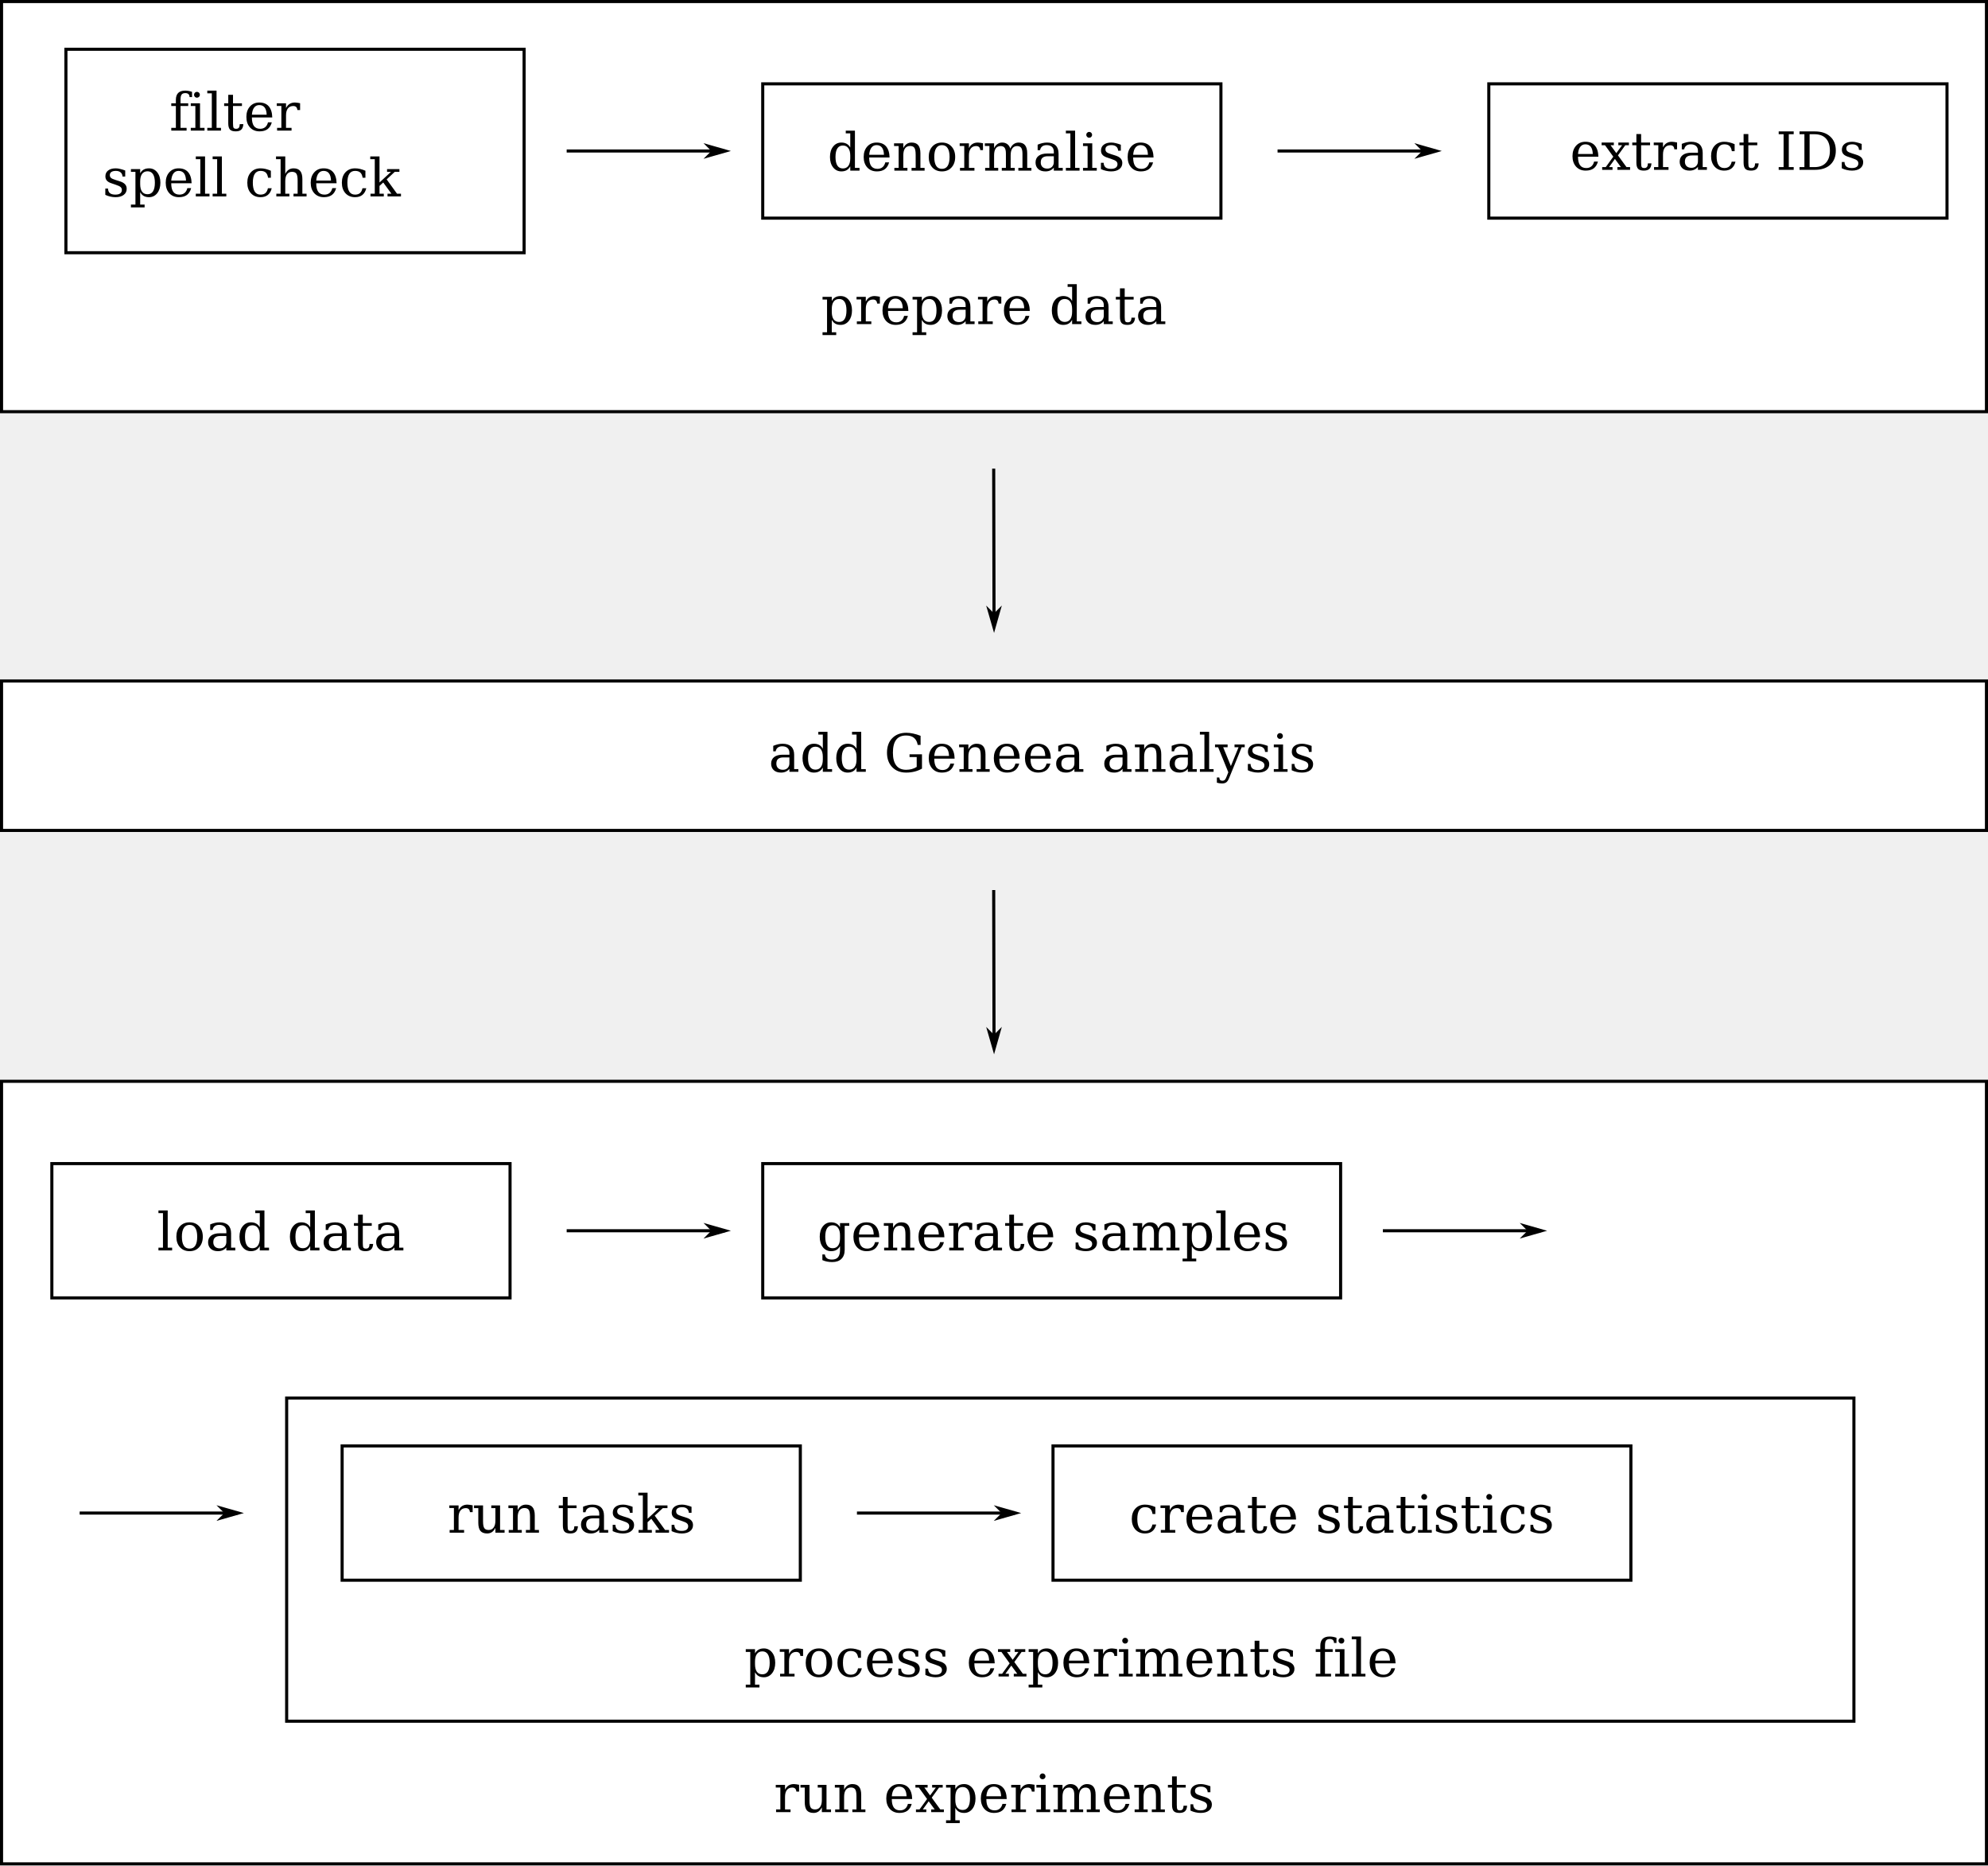
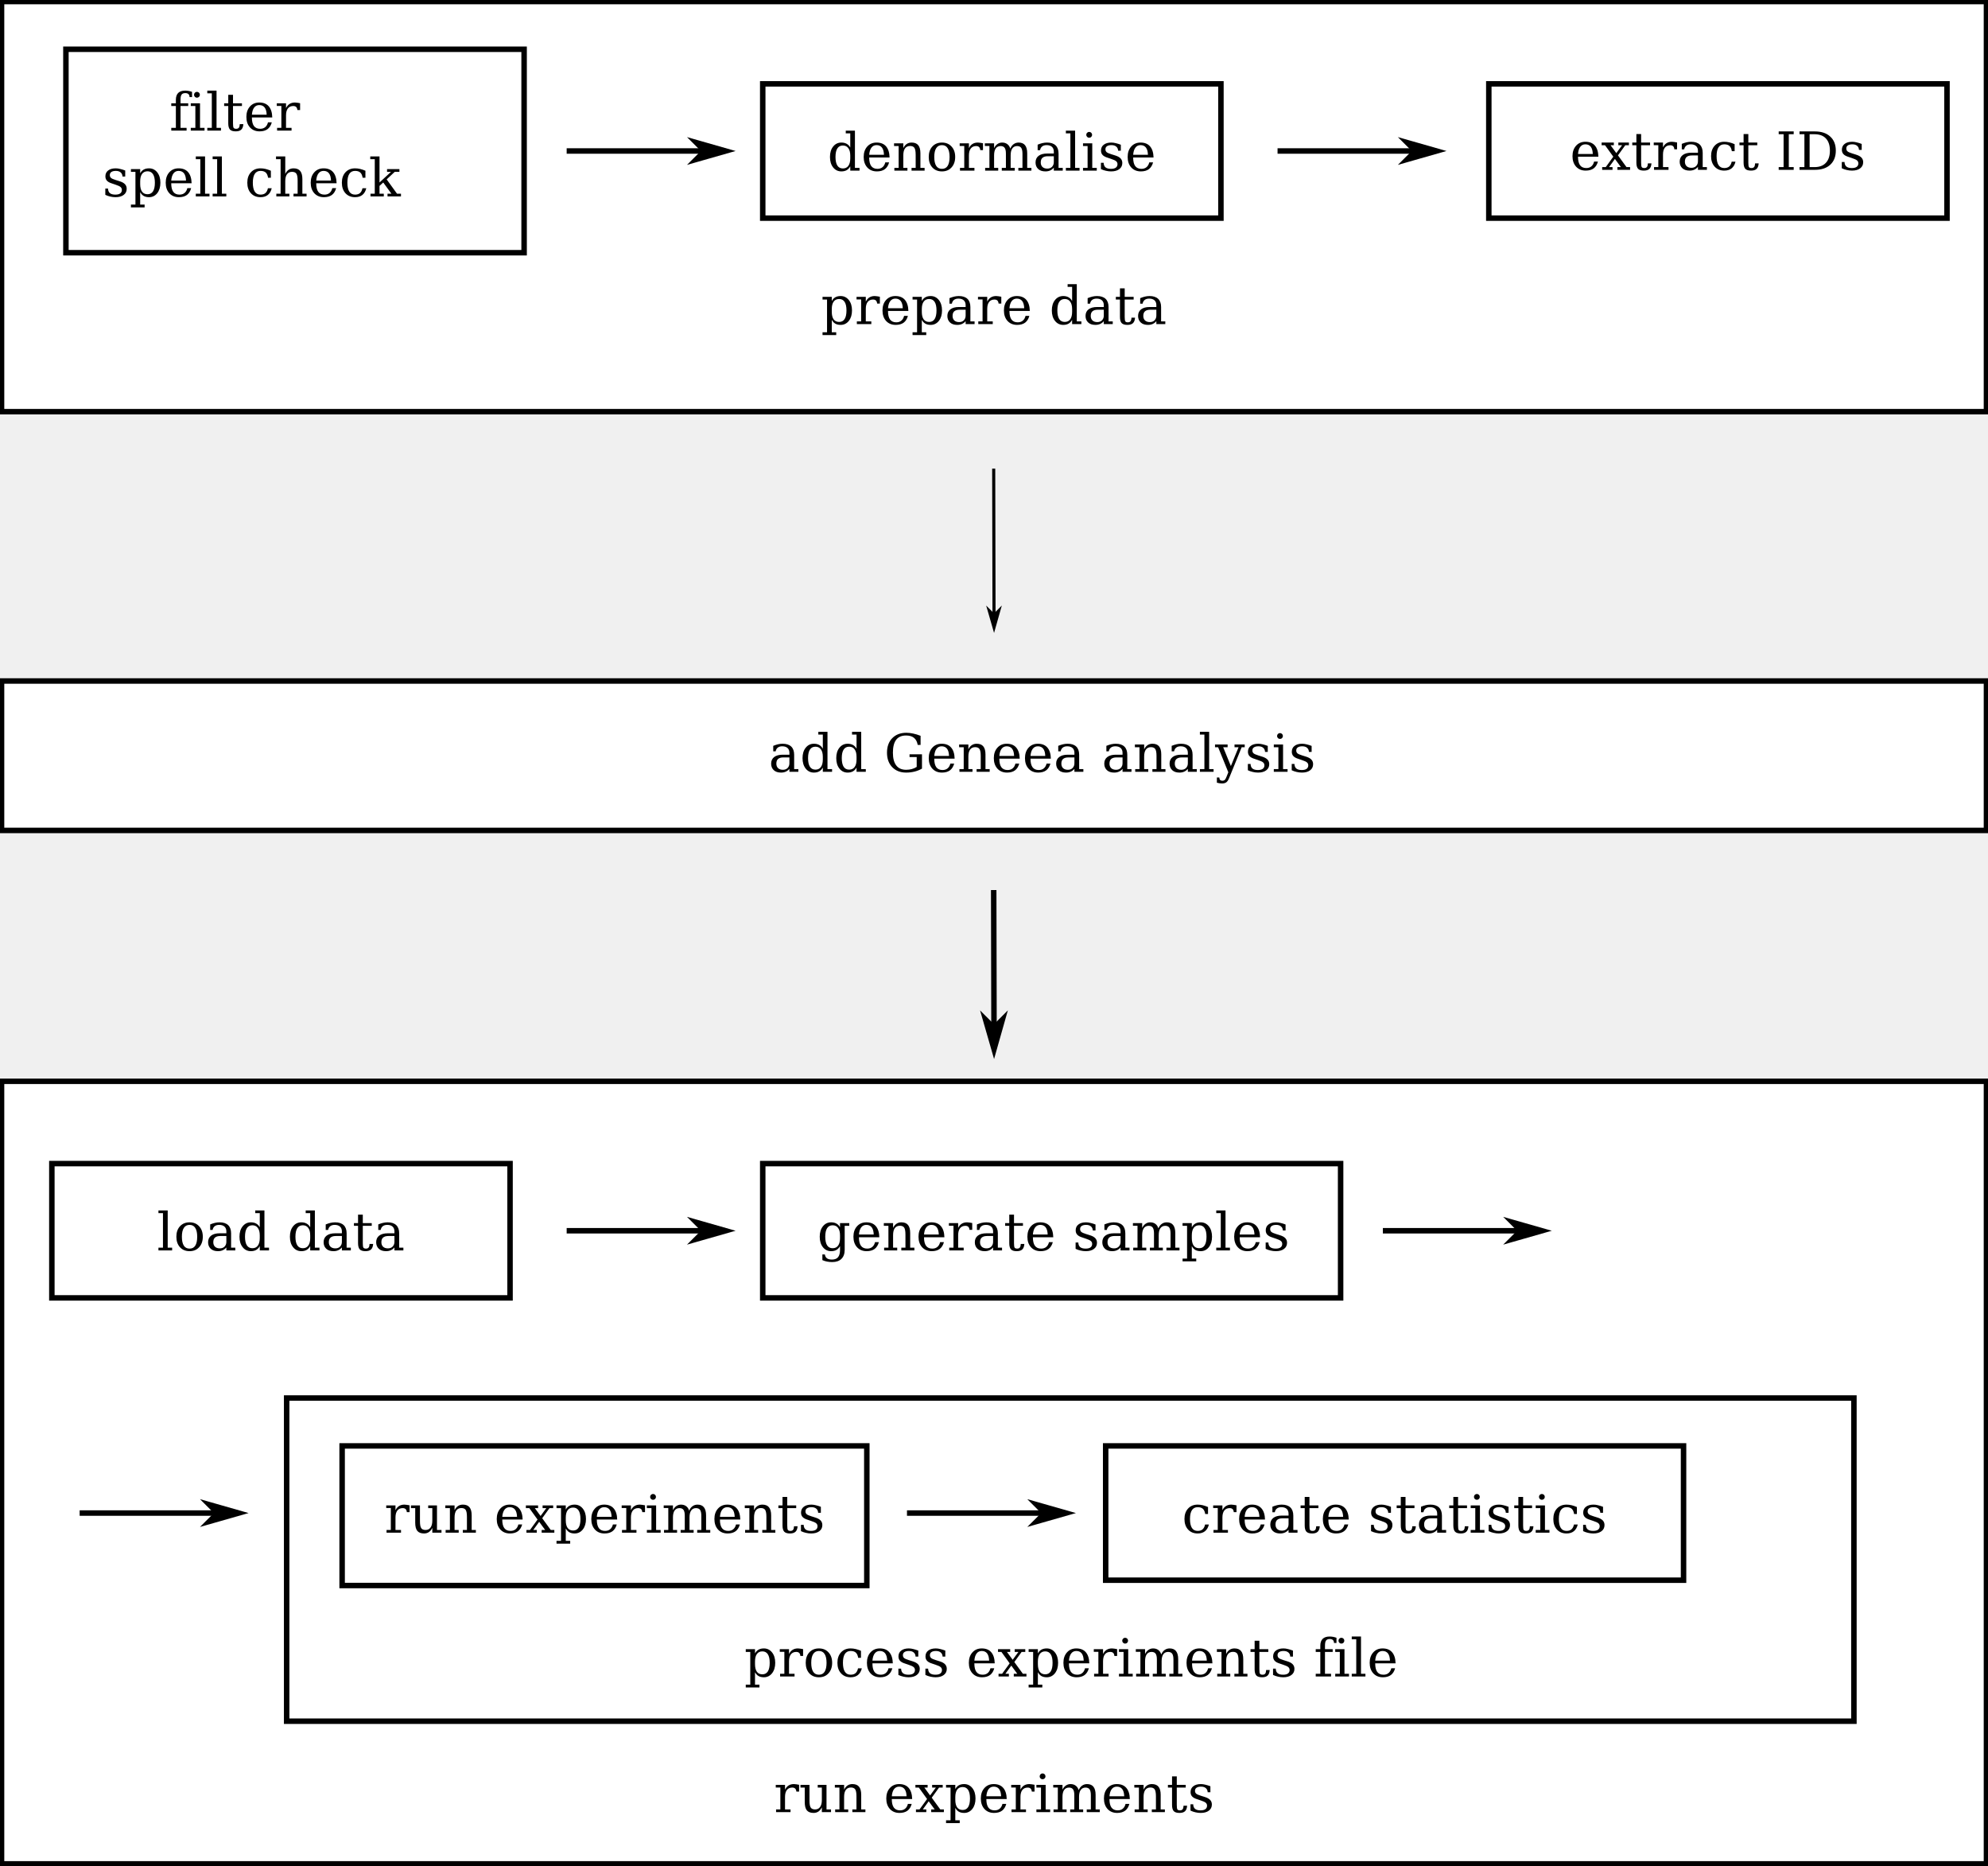
<svg xmlns="http://www.w3.org/2000/svg" width="399.554mm" height="374.824mm" viewBox="0 0 399.554 374.824" version="1.1" id="svg909">
  <defs id="defs903">
+     <marker orient="auto" refY="0" refX="0" id="marker891" style="overflow:visible">
+       <path id="path889" d="M 0,0 5,-5 -12.5,0 5,5 Z" style="fill:#000000;fill-opacity:1;fill-rule:evenodd;stroke:#000000;stroke-width:1pt;stroke-opacity:1" transform="matrix(-0.4,0,0,-0.4,-4,0)" />
+     </marker>
    <marker orient="auto" refY="0" refX="0" id="marker5206" style="overflow:visible">
      <path id="path5204" d="M 0,0 5,-5 -12.5,0 5,5 Z" style="fill:#000000;fill-opacity:1;fill-rule:evenodd;stroke:#000000;stroke-width:1pt;stroke-opacity:1" transform="matrix(-0.4,0,0,-0.4,-4,0)" />
    </marker>
    <marker style="overflow:visible" id="marker5200" refX="0" refY="0" orient="auto">
      <path transform="matrix(-0.4,0,0,-0.4,-4,0)" style="fill:#000000;fill-opacity:1;fill-rule:evenodd;stroke:#000000;stroke-width:1pt;stroke-opacity:1" d="M 0,0 5,-5 -12.5,0 5,5 Z" id="path5198" />
    </marker>
    <marker style="overflow:visible" id="marker5075" refX="0" refY="0" orient="auto">
      <path transform="matrix(-0.4,0,0,-0.4,-4,0)" style="fill:#000000;fill-opacity:1;fill-rule:evenodd;stroke:#000000;stroke-width:1pt;stroke-opacity:1" d="M 0,0 5,-5 -12.5,0 5,5 Z" id="path5073" />
    </marker>
    <marker orient="auto" refY="0" refX="0" id="marker5059" style="overflow:visible">
      <path id="path5057" d="M 0,0 5,-5 -12.5,0 5,5 Z" style="fill:#000000;fill-opacity:1;fill-rule:evenodd;stroke:#000000;stroke-width:1pt;stroke-opacity:1" transform="matrix(-0.4,0,0,-0.4,-4,0)" />
    </marker>
    <marker orient="auto" refY="0" refX="0" id="marker4386-2-4" style="overflow:visible">
      <path id="path4384-1-1" d="M 0,0 5,-5 -12.5,0 5,5 Z" style="fill:#000000;fill-opacity:1;fill-rule:evenodd;stroke:#000000;stroke-width:1pt;stroke-opacity:1" transform="matrix(-0.4,0,0,-0.4,-4,0)" />
    </marker>
    <marker style="overflow:visible" id="marker4020-6" refX="0" refY="0" orient="auto">
      <path transform="matrix(-0.4,0,0,-0.4,-4,0)" style="fill:#000000;fill-opacity:1;fill-rule:evenodd;stroke:#000000;stroke-width:1pt;stroke-opacity:1" d="M 0,0 5,-5 -12.5,0 5,5 Z" id="path4018-1" />
    </marker>
    <marker style="overflow:visible" id="marker4020-6-4" refX="0" refY="0" orient="auto">
      <path transform="matrix(-0.4,0,0,-0.4,-4,0)" style="fill:#000000;fill-opacity:1;fill-rule:evenodd;stroke:#000000;stroke-width:1pt;stroke-opacity:1" d="M 0,0 5,-5 -12.5,0 5,5 Z" id="path4018-1-4" />
    </marker>
  </defs>
  <g id="layer1" transform="translate(-8.880704,-184.8127)">
-     <rect y="402.081" x="9.191" height="157.245" width="398.934" id="rect5152" style="fill:#ffffff;stroke:#000000;stroke-width:0.62;stroke-miterlimit:4;stroke-dasharray:none;stroke-opacity:1" />
-     <rect style="fill:#ffffff;stroke:#000000;stroke-width:0.62;stroke-miterlimit:4;stroke-dasharray:none;stroke-opacity:1" id="rect815-1-1-3-7-1-8-5" width="398.934" height="82.41" x="9.191" y="185.123" />
+     <rect y="402.081" x="9.191" height="157.245" width="398.934" id="rect5152" style="fill:#ffffff;stroke:#000000;stroke-width:1.1;stroke-miterlimit:4;stroke-dasharray:none;stroke-opacity:1" />
+     <rect style="fill:#ffffff;stroke:#000000;stroke-width:1.1;stroke-miterlimit:4;stroke-dasharray:none;stroke-opacity:1" id="rect815-1-1-3-7-1-8-5" width="398.934" height="82.41" x="9.191" y="185.123" />
    <flowRoot xml:space="preserve" id="flowRoot1457" style="font-style:normal;font-variant:normal;font-weight:normal;font-stretch:normal;font-size:40px;line-height:1.25;font-family:'Bitstream Terminal';-inkscape-font-specification:'Bitstream Terminal';letter-spacing:0px;word-spacing:0px;fill:#000000;fill-opacity:1;stroke:none" transform="scale(0.2645833)">
      <flowRegion id="flowRegion1459">
        <rect id="rect1461" width="68.571" height="60" x="262.857" y="376.805" />
      </flowRegion>
      <flowPara id="flowPara1463" />
    </flowRoot>
    <flowRoot xml:space="preserve" id="flowRoot2683" style="font-style:normal;font-variant:normal;font-weight:normal;font-stretch:normal;font-size:40px;line-height:1.25;font-family:'Bitstream Terminal';-inkscape-font-specification:'Bitstream Terminal';letter-spacing:0px;word-spacing:0px;fill:#000000;fill-opacity:1;stroke:none" transform="scale(0.2645833)">
      <flowRegion id="flowRegion2685">
        <rect id="rect2687" width="554.574" height="205.061" x="-276.782" y="337.631" />
      </flowRegion>
      <flowPara id="flowPara2689" />
    </flowRoot>
-     <text id="text823-3-6-16" y="249.937" x="173.884" style="font-style:normal;font-variant:normal;font-weight:normal;font-stretch:normal;font-size:10.583px;line-height:1.25;font-family:'DejaVu Serif';-inkscape-font-specification:'DejaVu Serif, Normal';font-variant-ligatures:normal;font-variant-caps:normal;font-variant-numeric:normal;font-feature-settings:normal;text-align:start;letter-spacing:0px;word-spacing:0px;writing-mode:lr-tb;text-anchor:start;fill:#000000;fill-opacity:1;stroke:none;stroke-width:0.265" xml:space="preserve">
-       <tspan id="tspan2679-7" style="font-style:normal;font-variant:normal;font-weight:normal;font-stretch:normal;font-size:10.583px;font-family:'DejaVu Serif';-inkscape-font-specification:'DejaVu Serif, Normal';font-variant-ligatures:normal;font-variant-caps:normal;font-variant-numeric:normal;font-feature-settings:normal;text-align:start;writing-mode:lr-tb;text-anchor:start;stroke-width:0.265" y="249.937" x="173.884">prepare data</tspan>
+     <text id="text823-3-6-16" y="249.937" x="173.884" style="font-style:normal;font-variant:normal;font-weight:normal;font-stretch:normal;font-size:10.583px;line-height:1.25;font-family:'DejaVu Serif';-inkscape-font-specification:'DejaVu Serif, Normal';font-variant-ligatures:normal;font-variant-caps:normal;font-variant-numeric:normal;font-feature-settings:normal;text-align:start;letter-spacing:0px;word-spacing:0px;writing-mode:lr-tb;text-anchor:start;fill:#000000;fill-opacity:1;stroke:none;stroke-width:0.62;stroke-miterlimit:4;stroke-dasharray:none" xml:space="preserve">
+       <tspan id="tspan2679-7" style="font-style:normal;font-variant:normal;font-weight:normal;font-stretch:normal;font-size:10.583px;font-family:'DejaVu Serif';-inkscape-font-specification:'DejaVu Serif, Normal';font-variant-ligatures:normal;font-variant-caps:normal;font-variant-numeric:normal;font-feature-settings:normal;text-align:start;writing-mode:lr-tb;text-anchor:start;stroke-width:0.62;stroke-miterlimit:4;stroke-dasharray:none" y="249.937" x="173.884">prepare data</tspan>
    </text>
-     <text id="text823-3-6-16-7" y="548.932" x="164.422" style="font-style:normal;font-variant:normal;font-weight:normal;font-stretch:normal;font-size:10.583px;line-height:1.25;font-family:'DejaVu Serif';-inkscape-font-specification:'DejaVu Serif, Normal';font-variant-ligatures:normal;font-variant-caps:normal;font-variant-numeric:normal;font-feature-settings:normal;text-align:start;letter-spacing:0px;word-spacing:0px;writing-mode:lr-tb;text-anchor:start;fill:#000000;fill-opacity:1;stroke:none;stroke-width:0.265" xml:space="preserve">
-       <tspan style="font-style:normal;font-variant:normal;font-weight:normal;font-stretch:normal;font-size:10.583px;font-family:'DejaVu Serif';-inkscape-font-specification:'DejaVu Serif, Normal';font-variant-ligatures:normal;font-variant-caps:normal;font-variant-numeric:normal;font-feature-settings:normal;text-align:start;writing-mode:lr-tb;text-anchor:start;stroke-width:0.265" y="548.932" x="164.422" id="tspan5313">run experiments</tspan>
-       <tspan style="font-style:normal;font-variant:normal;font-weight:normal;font-stretch:normal;font-size:10.583px;font-family:'DejaVu Serif';-inkscape-font-specification:'DejaVu Serif, Normal';font-variant-ligatures:normal;font-variant-caps:normal;font-variant-numeric:normal;font-feature-settings:normal;text-align:start;writing-mode:lr-tb;text-anchor:start;stroke-width:0.265" y="562.161" x="164.422" id="tspan4908" />
+     <text id="text823-3-6-16-7" y="548.932" x="164.422" style="font-style:normal;font-variant:normal;font-weight:normal;font-stretch:normal;font-size:10.583px;line-height:1.25;font-family:'DejaVu Serif';-inkscape-font-specification:'DejaVu Serif, Normal';font-variant-ligatures:normal;font-variant-caps:normal;font-variant-numeric:normal;font-feature-settings:normal;text-align:start;letter-spacing:0px;word-spacing:0px;writing-mode:lr-tb;text-anchor:start;fill:#000000;fill-opacity:1;stroke:none;stroke-width:0.62;stroke-miterlimit:4;stroke-dasharray:none" xml:space="preserve">
+       <tspan style="font-style:normal;font-variant:normal;font-weight:normal;font-stretch:normal;font-size:10.583px;font-family:'DejaVu Serif';-inkscape-font-specification:'DejaVu Serif, Normal';font-variant-ligatures:normal;font-variant-caps:normal;font-variant-numeric:normal;font-feature-settings:normal;text-align:start;writing-mode:lr-tb;text-anchor:start;stroke-width:0.62;stroke-miterlimit:4;stroke-dasharray:none" y="548.932" x="164.422" id="tspan5313">run experiments</tspan>
+       <tspan style="font-style:normal;font-variant:normal;font-weight:normal;font-stretch:normal;font-size:10.583px;font-family:'DejaVu Serif';-inkscape-font-specification:'DejaVu Serif, Normal';font-variant-ligatures:normal;font-variant-caps:normal;font-variant-numeric:normal;font-feature-settings:normal;text-align:start;writing-mode:lr-tb;text-anchor:start;stroke-width:0.62;stroke-miterlimit:4;stroke-dasharray:none" y="562.161" x="164.422" id="tspan4908" />
    </text>
    <path style="fill:none;stroke:#000000;stroke-width:0.62;stroke-linecap:butt;stroke-linejoin:miter;stroke-miterlimit:4;stroke-dasharray:none;stroke-opacity:1;marker-end:url(#marker4386-2-4)" d="m 208.597,278.984 0.07,31.787" id="path4382-6-2" />
-     <rect style="fill:#ffffff;stroke:#000000;stroke-width:0.62;stroke-miterlimit:4;stroke-dasharray:none;stroke-opacity:1" id="rect815-1-1-3-2" width="92.089" height="40.882" x="22.128" y="194.711" />
-     <text xml:space="preserve" style="font-style:normal;font-variant:normal;font-weight:normal;font-stretch:normal;font-size:10.583px;line-height:1.25;font-family:'DejaVu Serif';-inkscape-font-specification:'DejaVu Serif, Normal';font-variant-ligatures:normal;font-variant-caps:normal;font-variant-numeric:normal;font-feature-settings:normal;text-align:center;letter-spacing:0px;word-spacing:0px;writing-mode:lr-tb;text-anchor:middle;fill:#000000;fill-opacity:1;stroke:none;stroke-width:0.265" x="67.836" y="211.048" id="text823-3-1">
-       <tspan x="67.836" y="211.048" style="font-style:normal;font-variant:normal;font-weight:normal;font-stretch:normal;font-size:10.583px;font-family:'DejaVu Serif';-inkscape-font-specification:'DejaVu Serif, Normal';font-variant-ligatures:normal;font-variant-caps:normal;font-variant-numeric:normal;font-feature-settings:normal;text-align:center;writing-mode:lr-tb;text-anchor:middle;stroke-width:0.265" id="tspan2503-2">filter</tspan>
-       <tspan x="67.836" y="224.277" style="font-style:normal;font-variant:normal;font-weight:normal;font-stretch:normal;font-size:10.583px;font-family:'DejaVu Serif';-inkscape-font-specification:'DejaVu Serif, Normal';font-variant-ligatures:normal;font-variant-caps:normal;font-variant-numeric:normal;font-feature-settings:normal;text-align:center;writing-mode:lr-tb;text-anchor:middle;stroke-width:0.265" id="tspan5008">spell check</tspan>
+     <rect style="fill:#ffffff;stroke:#000000;stroke-width:1.1;stroke-miterlimit:4;stroke-dasharray:none;stroke-opacity:1" id="rect815-1-1-3-2" width="92.089" height="40.882" x="22.128" y="194.711" />
+     <text xml:space="preserve" style="font-style:normal;font-variant:normal;font-weight:normal;font-stretch:normal;font-size:10.583px;line-height:1.25;font-family:'DejaVu Serif';-inkscape-font-specification:'DejaVu Serif, Normal';font-variant-ligatures:normal;font-variant-caps:normal;font-variant-numeric:normal;font-feature-settings:normal;text-align:center;letter-spacing:0px;word-spacing:0px;writing-mode:lr-tb;text-anchor:middle;fill:#000000;fill-opacity:1;stroke:none;stroke-width:0.62;stroke-miterlimit:4;stroke-dasharray:none" x="67.836" y="211.048" id="text823-3-1">
+       <tspan x="67.836" y="211.048" style="font-style:normal;font-variant:normal;font-weight:normal;font-stretch:normal;font-size:10.583px;font-family:'DejaVu Serif';-inkscape-font-specification:'DejaVu Serif, Normal';font-variant-ligatures:normal;font-variant-caps:normal;font-variant-numeric:normal;font-feature-settings:normal;text-align:center;writing-mode:lr-tb;text-anchor:middle;stroke-width:0.62;stroke-miterlimit:4;stroke-dasharray:none" id="tspan2503-2">filter</tspan>
+       <tspan x="67.836" y="224.277" style="font-style:normal;font-variant:normal;font-weight:normal;font-stretch:normal;font-size:10.583px;font-family:'DejaVu Serif';-inkscape-font-specification:'DejaVu Serif, Normal';font-variant-ligatures:normal;font-variant-caps:normal;font-variant-numeric:normal;font-feature-settings:normal;text-align:center;writing-mode:lr-tb;text-anchor:middle;stroke-width:0.62;stroke-miterlimit:4;stroke-dasharray:none" id="tspan5008">spell check</tspan>
    </text>
-     <rect style="fill:#ffffff;stroke:#000000;stroke-width:0.62;stroke-miterlimit:4;stroke-dasharray:none;stroke-opacity:1" id="rect815-1-1-3-0-7" width="92.089" height="26.984" x="308.106" y="201.66" />
-     <text xml:space="preserve" style="font-style:normal;font-variant:normal;font-weight:normal;font-stretch:normal;font-size:10.583px;line-height:1.25;font-family:'DejaVu Serif';-inkscape-font-specification:'DejaVu Serif, Normal';font-variant-ligatures:normal;font-variant-caps:normal;font-variant-numeric:normal;font-feature-settings:normal;text-align:start;letter-spacing:0px;word-spacing:0px;writing-mode:lr-tb;text-anchor:start;fill:#000000;fill-opacity:1;stroke:none;stroke-width:0.265" x="324.395" y="218.935" id="text823-3-2-4">
-       <tspan x="324.395" y="218.935" style="font-style:normal;font-variant:normal;font-weight:normal;font-stretch:normal;font-size:10.583px;font-family:'DejaVu Serif';-inkscape-font-specification:'DejaVu Serif, Normal';font-variant-ligatures:normal;font-variant-caps:normal;font-variant-numeric:normal;font-feature-settings:normal;text-align:start;writing-mode:lr-tb;text-anchor:start;stroke-width:0.265" id="tspan2503-9-3">extract IDs</tspan>
-       <tspan x="324.395" y="232.164" style="font-style:normal;font-variant:normal;font-weight:normal;font-stretch:normal;font-size:10.583px;font-family:'DejaVu Serif';-inkscape-font-specification:'DejaVu Serif, Normal';font-variant-ligatures:normal;font-variant-caps:normal;font-variant-numeric:normal;font-feature-settings:normal;text-align:start;writing-mode:lr-tb;text-anchor:start;stroke-width:0.265" id="tspan4971-5" />
+     <rect style="fill:#ffffff;stroke:#000000;stroke-width:1.1;stroke-miterlimit:4;stroke-dasharray:none;stroke-opacity:1" id="rect815-1-1-3-0-7" width="92.089" height="26.984" x="308.106" y="201.66" />
+     <text xml:space="preserve" style="font-style:normal;font-variant:normal;font-weight:normal;font-stretch:normal;font-size:10.583px;line-height:1.25;font-family:'DejaVu Serif';-inkscape-font-specification:'DejaVu Serif, Normal';font-variant-ligatures:normal;font-variant-caps:normal;font-variant-numeric:normal;font-feature-settings:normal;text-align:start;letter-spacing:0px;word-spacing:0px;writing-mode:lr-tb;text-anchor:start;fill:#000000;fill-opacity:1;stroke:none;stroke-width:0.62;stroke-miterlimit:4;stroke-dasharray:none" x="324.395" y="218.935" id="text823-3-2-4">
+       <tspan x="324.395" y="218.935" style="font-style:normal;font-variant:normal;font-weight:normal;font-stretch:normal;font-size:10.583px;font-family:'DejaVu Serif';-inkscape-font-specification:'DejaVu Serif, Normal';font-variant-ligatures:normal;font-variant-caps:normal;font-variant-numeric:normal;font-feature-settings:normal;text-align:start;writing-mode:lr-tb;text-anchor:start;stroke-width:0.62;stroke-miterlimit:4;stroke-dasharray:none" id="tspan2503-9-3">extract IDs</tspan>
+       <tspan x="324.395" y="232.164" style="font-style:normal;font-variant:normal;font-weight:normal;font-stretch:normal;font-size:10.583px;font-family:'DejaVu Serif';-inkscape-font-specification:'DejaVu Serif, Normal';font-variant-ligatures:normal;font-variant-caps:normal;font-variant-numeric:normal;font-feature-settings:normal;text-align:start;writing-mode:lr-tb;text-anchor:start;stroke-width:0.62;stroke-miterlimit:4;stroke-dasharray:none" id="tspan4971-5" />
    </text>
-     <path id="path4016-4" d="m 122.772,215.152 h 31.787" style="fill:none;stroke:#000000;stroke-width:0.62;stroke-linecap:butt;stroke-linejoin:miter;stroke-miterlimit:4;stroke-dasharray:none;stroke-opacity:1;marker-end:url(#marker4020-6)" />
-     <rect style="fill:#ffffff;stroke:#000000;stroke-width:0.62;stroke-miterlimit:4;stroke-dasharray:none;stroke-opacity:1" id="rect815-1-1-3-0-0" width="92.089" height="26.984" x="162.177" y="201.66" />
-     <text xml:space="preserve" style="font-style:normal;font-variant:normal;font-weight:normal;font-stretch:normal;font-size:10.583px;line-height:1.25;font-family:'DejaVu Serif';-inkscape-font-specification:'DejaVu Serif, Normal';font-variant-ligatures:normal;font-variant-caps:normal;font-variant-numeric:normal;font-feature-settings:normal;text-align:start;letter-spacing:0px;word-spacing:0px;writing-mode:lr-tb;text-anchor:start;fill:#000000;fill-opacity:1;stroke:none;stroke-width:0.265" x="175.159" y="219.098" id="text823-3-2-3">
-       <tspan x="175.159" y="219.098" style="font-style:normal;font-variant:normal;font-weight:normal;font-stretch:normal;font-size:10.583px;font-family:'DejaVu Serif';-inkscape-font-specification:'DejaVu Serif, Normal';font-variant-ligatures:normal;font-variant-caps:normal;font-variant-numeric:normal;font-feature-settings:normal;text-align:start;writing-mode:lr-tb;text-anchor:start;stroke-width:0.265" id="tspan2503-9-1">denormalise</tspan>
-       <tspan x="175.159" y="232.327" style="font-style:normal;font-variant:normal;font-weight:normal;font-stretch:normal;font-size:10.583px;font-family:'DejaVu Serif';-inkscape-font-specification:'DejaVu Serif, Normal';font-variant-ligatures:normal;font-variant-caps:normal;font-variant-numeric:normal;font-feature-settings:normal;text-align:start;writing-mode:lr-tb;text-anchor:start;stroke-width:0.265" id="tspan4971-2" />
+     <path id="path4016-4" d="m 122.772,215.152 h 31.787" style="fill:none;stroke:#000000;stroke-width:1.1;stroke-linecap:butt;stroke-linejoin:miter;stroke-miterlimit:4;stroke-dasharray:none;stroke-opacity:1;marker-end:url(#marker4020-6)" />
+     <rect style="fill:#ffffff;stroke:#000000;stroke-width:1.1;stroke-miterlimit:4;stroke-dasharray:none;stroke-opacity:1" id="rect815-1-1-3-0-0" width="92.089" height="26.984" x="162.177" y="201.66" />
+     <text xml:space="preserve" style="font-style:normal;font-variant:normal;font-weight:normal;font-stretch:normal;font-size:10.583px;line-height:1.25;font-family:'DejaVu Serif';-inkscape-font-specification:'DejaVu Serif, Normal';font-variant-ligatures:normal;font-variant-caps:normal;font-variant-numeric:normal;font-feature-settings:normal;text-align:start;letter-spacing:0px;word-spacing:0px;writing-mode:lr-tb;text-anchor:start;fill:#000000;fill-opacity:1;stroke:none;stroke-width:0.62;stroke-miterlimit:4;stroke-dasharray:none" x="175.159" y="219.098" id="text823-3-2-3">
+       <tspan x="175.159" y="219.098" style="font-style:normal;font-variant:normal;font-weight:normal;font-stretch:normal;font-size:10.583px;font-family:'DejaVu Serif';-inkscape-font-specification:'DejaVu Serif, Normal';font-variant-ligatures:normal;font-variant-caps:normal;font-variant-numeric:normal;font-feature-settings:normal;text-align:start;writing-mode:lr-tb;text-anchor:start;stroke-width:0.62;stroke-miterlimit:4;stroke-dasharray:none" id="tspan2503-9-1">denormalise</tspan>
+       <tspan x="175.159" y="232.327" style="font-style:normal;font-variant:normal;font-weight:normal;font-stretch:normal;font-size:10.583px;font-family:'DejaVu Serif';-inkscape-font-specification:'DejaVu Serif, Normal';font-variant-ligatures:normal;font-variant-caps:normal;font-variant-numeric:normal;font-feature-settings:normal;text-align:start;writing-mode:lr-tb;text-anchor:start;stroke-width:0.62;stroke-miterlimit:4;stroke-dasharray:none" id="tspan4971-2" />
    </text>
-     <path style="fill:none;stroke:#000000;stroke-width:0.62;stroke-linecap:butt;stroke-linejoin:miter;stroke-miterlimit:4;stroke-dasharray:none;stroke-opacity:1;marker-end:url(#marker5059)" d="m 265.647,215.152 h 31.787" id="path5055" />
-     <rect y="321.648" x="9.191" height="30.025" width="398.934" id="rect5061" style="fill:#ffffff;stroke:#000000;stroke-width:0.62;stroke-miterlimit:4;stroke-dasharray:none;stroke-opacity:1" />
-     <text xml:space="preserve" style="font-style:normal;font-variant:normal;font-weight:normal;font-stretch:normal;font-size:10.583px;line-height:1.25;font-family:'DejaVu Serif';-inkscape-font-specification:'DejaVu Serif, Normal';font-variant-ligatures:normal;font-variant-caps:normal;font-variant-numeric:normal;font-feature-settings:normal;text-align:start;letter-spacing:0px;word-spacing:0px;writing-mode:lr-tb;text-anchor:start;fill:#000000;fill-opacity:1;stroke:none;stroke-width:0.265" x="163.337" y="339.895" id="text5065">
-       <tspan x="163.337" y="339.895" style="font-style:normal;font-variant:normal;font-weight:normal;font-stretch:normal;font-size:10.583px;font-family:'DejaVu Serif';-inkscape-font-specification:'DejaVu Serif, Normal';font-variant-ligatures:normal;font-variant-caps:normal;font-variant-numeric:normal;font-feature-settings:normal;text-align:start;writing-mode:lr-tb;text-anchor:start;stroke-width:0.265" id="tspan5063">add Geneea analysis</tspan>
+     <path style="fill:none;stroke:#000000;stroke-width:1.1;stroke-linecap:butt;stroke-linejoin:miter;stroke-miterlimit:4;stroke-dasharray:none;stroke-opacity:1;marker-end:url(#marker5059)" d="m 265.647,215.152 h 31.787" id="path5055" />
+     <rect y="321.648" x="9.191" height="30.025" width="398.934" id="rect5061" style="fill:#ffffff;stroke:#000000;stroke-width:1.1;stroke-miterlimit:4;stroke-dasharray:none;stroke-opacity:1" />
+     <text xml:space="preserve" style="font-style:normal;font-variant:normal;font-weight:normal;font-stretch:normal;font-size:10.583px;line-height:1.25;font-family:'DejaVu Serif';-inkscape-font-specification:'DejaVu Serif, Normal';font-variant-ligatures:normal;font-variant-caps:normal;font-variant-numeric:normal;font-feature-settings:normal;text-align:start;letter-spacing:0px;word-spacing:0px;writing-mode:lr-tb;text-anchor:start;fill:#000000;fill-opacity:1;stroke:none;stroke-width:0.62;stroke-miterlimit:4;stroke-dasharray:none" x="163.337" y="339.895" id="text5065">
+       <tspan x="163.337" y="339.895" style="font-style:normal;font-variant:normal;font-weight:normal;font-stretch:normal;font-size:10.583px;font-family:'DejaVu Serif';-inkscape-font-specification:'DejaVu Serif, Normal';font-variant-ligatures:normal;font-variant-caps:normal;font-variant-numeric:normal;font-feature-settings:normal;text-align:start;writing-mode:lr-tb;text-anchor:start;stroke-width:0.62;stroke-miterlimit:4;stroke-dasharray:none" id="tspan5063">add Geneea analysis</tspan>
    </text>
-     <path id="path5071" d="m 208.597,363.651 0.07,31.787" style="fill:none;stroke:#000000;stroke-width:0.62;stroke-linecap:butt;stroke-linejoin:miter;stroke-miterlimit:4;stroke-dasharray:none;stroke-opacity:1;marker-end:url(#marker5075)" />
-     <path style="fill:none;stroke:#000000;stroke-width:0.62;stroke-linecap:butt;stroke-linejoin:miter;stroke-miterlimit:4;stroke-dasharray:none;stroke-opacity:1;marker-end:url(#marker4020-6)" d="m 122.772,432.111 h 31.787" id="path5174" />
-     <rect y="418.618" x="162.177" height="26.984" width="116.144" id="rect5176" style="fill:#ffffff;stroke:#000000;stroke-width:0.62;stroke-miterlimit:4;stroke-dasharray:none;stroke-opacity:1" />
-     <text id="text5182" y="436.056" x="173.102" style="font-style:normal;font-variant:normal;font-weight:normal;font-stretch:normal;font-size:10.583px;line-height:1.25;font-family:'DejaVu Serif';-inkscape-font-specification:'DejaVu Serif, Normal';font-variant-ligatures:normal;font-variant-caps:normal;font-variant-numeric:normal;font-feature-settings:normal;text-align:start;letter-spacing:0px;word-spacing:0px;writing-mode:lr-tb;text-anchor:start;fill:#000000;fill-opacity:1;stroke:none;stroke-width:0.265" xml:space="preserve">
-       <tspan id="tspan5180" style="font-style:normal;font-variant:normal;font-weight:normal;font-stretch:normal;font-size:10.583px;font-family:'DejaVu Serif';-inkscape-font-specification:'DejaVu Serif, Normal';font-variant-ligatures:normal;font-variant-caps:normal;font-variant-numeric:normal;font-feature-settings:normal;text-align:start;writing-mode:lr-tb;text-anchor:start;stroke-width:0.265" y="436.056" x="173.102">generate samples</tspan>
+     <path id="path5071" d="m 208.597,363.651 0.07,31.787" style="fill:none;stroke:#000000;stroke-width:1.1;stroke-linecap:butt;stroke-linejoin:miter;stroke-miterlimit:4;stroke-dasharray:none;stroke-opacity:1;marker-end:url(#marker5075)" />
+     <path style="fill:none;stroke:#000000;stroke-width:1.1;stroke-linecap:butt;stroke-linejoin:miter;stroke-miterlimit:4;stroke-dasharray:none;stroke-opacity:1;marker-end:url(#marker891)" d="m 122.772,432.111 h 31.787" id="path5174" />
+     <rect y="418.618" x="162.177" height="26.984" width="116.144" id="rect5176" style="fill:#ffffff;stroke:#000000;stroke-width:1.1;stroke-miterlimit:4;stroke-dasharray:none;stroke-opacity:1" />
+     <text id="text5182" y="436.056" x="173.102" style="font-style:normal;font-variant:normal;font-weight:normal;font-stretch:normal;font-size:10.583px;line-height:1.25;font-family:'DejaVu Serif';-inkscape-font-specification:'DejaVu Serif, Normal';font-variant-ligatures:normal;font-variant-caps:normal;font-variant-numeric:normal;font-feature-settings:normal;text-align:start;letter-spacing:0px;word-spacing:0px;writing-mode:lr-tb;text-anchor:start;fill:#000000;fill-opacity:1;stroke:none;stroke-width:0.62;stroke-miterlimit:4;stroke-dasharray:none" xml:space="preserve">
+       <tspan id="tspan5180" style="font-style:normal;font-variant:normal;font-weight:normal;font-stretch:normal;font-size:10.583px;font-family:'DejaVu Serif';-inkscape-font-specification:'DejaVu Serif, Normal';font-variant-ligatures:normal;font-variant-caps:normal;font-variant-numeric:normal;font-feature-settings:normal;text-align:start;writing-mode:lr-tb;text-anchor:start;stroke-width:0.62;stroke-miterlimit:4;stroke-dasharray:none" y="436.056" x="173.102">generate samples</tspan>
    </text>
-     <path id="path5184" d="m 286.814,432.111 h 31.787" style="fill:none;stroke:#000000;stroke-width:0.62;stroke-linecap:butt;stroke-linejoin:miter;stroke-miterlimit:4;stroke-dasharray:none;stroke-opacity:1;marker-end:url(#marker5200)" />
-     <rect style="fill:#ffffff;stroke:#000000;stroke-width:0.62;stroke-miterlimit:4;stroke-dasharray:none;stroke-opacity:1" id="rect5186" width="92.089" height="26.984" x="19.302" y="418.618" />
-     <text xml:space="preserve" style="font-style:normal;font-variant:normal;font-weight:normal;font-stretch:normal;font-size:10.583px;line-height:1.25;font-family:'DejaVu Serif';-inkscape-font-specification:'DejaVu Serif, Normal';font-variant-ligatures:normal;font-variant-caps:normal;font-variant-numeric:normal;font-feature-settings:normal;text-align:start;letter-spacing:0px;word-spacing:0px;writing-mode:lr-tb;text-anchor:start;fill:#000000;fill-opacity:1;stroke:none;stroke-width:0.265" x="40.413" y="436.056" id="text5192">
-       <tspan x="40.413" y="436.056" style="font-style:normal;font-variant:normal;font-weight:normal;font-stretch:normal;font-size:10.583px;font-family:'DejaVu Serif';-inkscape-font-specification:'DejaVu Serif, Normal';font-variant-ligatures:normal;font-variant-caps:normal;font-variant-numeric:normal;font-feature-settings:normal;text-align:start;writing-mode:lr-tb;text-anchor:start;stroke-width:0.265" id="tspan5190">load data</tspan>
+     <path id="path5184" d="m 286.814,432.111 h 31.787" style="fill:none;stroke:#000000;stroke-width:1.1;stroke-linecap:butt;stroke-linejoin:miter;stroke-miterlimit:4;stroke-dasharray:none;stroke-opacity:1;marker-end:url(#marker5200)" />
+     <rect style="fill:#ffffff;stroke:#000000;stroke-width:1.1;stroke-miterlimit:4;stroke-dasharray:none;stroke-opacity:1" id="rect5186" width="92.089" height="26.984" x="19.302" y="418.618" />
+     <text xml:space="preserve" style="font-style:normal;font-variant:normal;font-weight:normal;font-stretch:normal;font-size:10.583px;line-height:1.25;font-family:'DejaVu Serif';-inkscape-font-specification:'DejaVu Serif, Normal';font-variant-ligatures:normal;font-variant-caps:normal;font-variant-numeric:normal;font-feature-settings:normal;text-align:start;letter-spacing:0px;word-spacing:0px;writing-mode:lr-tb;text-anchor:start;fill:#000000;fill-opacity:1;stroke:none;stroke-width:0.62;stroke-miterlimit:4;stroke-dasharray:none" x="40.413" y="436.056" id="text5192">
+       <tspan x="40.413" y="436.056" style="font-style:normal;font-variant:normal;font-weight:normal;font-stretch:normal;font-size:10.583px;font-family:'DejaVu Serif';-inkscape-font-specification:'DejaVu Serif, Normal';font-variant-ligatures:normal;font-variant-caps:normal;font-variant-numeric:normal;font-feature-settings:normal;text-align:start;writing-mode:lr-tb;text-anchor:start;stroke-width:0.62;stroke-miterlimit:4;stroke-dasharray:none" id="tspan5190">load data</tspan>
    </text>
-     <path style="fill:none;stroke:#000000;stroke-width:0.62;stroke-linecap:butt;stroke-linejoin:miter;stroke-miterlimit:4;stroke-dasharray:none;stroke-opacity:1;marker-end:url(#marker5206)" d="m 24.89,488.836 h 31.787" id="path5202" />
-     <rect style="fill:#ffffff;stroke:#000000;stroke-width:0.62;stroke-miterlimit:4;stroke-dasharray:none;stroke-opacity:1" id="rect815-1-1-3-2-8" width="314.992" height="64.936" x="66.494" y="465.723" />
-     <text xml:space="preserve" style="font-style:normal;font-variant:normal;font-weight:normal;font-stretch:normal;font-size:10.583px;line-height:1.25;font-family:'DejaVu Serif';-inkscape-font-specification:'DejaVu Serif, Normal';font-variant-ligatures:normal;font-variant-caps:normal;font-variant-numeric:normal;font-feature-settings:normal;text-align:start;letter-spacing:0px;word-spacing:0px;writing-mode:lr-tb;text-anchor:start;fill:#000000;fill-opacity:1;stroke:none;stroke-width:0.265" x="158.452" y="521.674" id="text5192-9">
-       <tspan x="158.452" y="521.674" style="font-style:normal;font-variant:normal;font-weight:normal;font-stretch:normal;font-size:10.583px;font-family:'DejaVu Serif';-inkscape-font-specification:'DejaVu Serif, Normal';font-variant-ligatures:normal;font-variant-caps:normal;font-variant-numeric:normal;font-feature-settings:normal;text-align:start;writing-mode:lr-tb;text-anchor:start;stroke-width:0.265" id="tspan5190-2">process experiments file</tspan>
+     <path style="fill:none;stroke:#000000;stroke-width:1.1;stroke-linecap:butt;stroke-linejoin:miter;stroke-miterlimit:4;stroke-dasharray:none;stroke-opacity:1;marker-end:url(#marker5206)" d="m 24.89,488.836 h 31.787" id="path5202" />
+     <rect style="fill:#ffffff;stroke:#000000;stroke-width:1.1;stroke-miterlimit:4;stroke-dasharray:none;stroke-opacity:1" id="rect815-1-1-3-2-8" width="314.992" height="64.936" x="66.494" y="465.723" />
+     <text xml:space="preserve" style="font-style:normal;font-variant:normal;font-weight:normal;font-stretch:normal;font-size:10.583px;line-height:1.25;font-family:'DejaVu Serif';-inkscape-font-specification:'DejaVu Serif, Normal';font-variant-ligatures:normal;font-variant-caps:normal;font-variant-numeric:normal;font-feature-settings:normal;text-align:start;letter-spacing:0px;word-spacing:0px;writing-mode:lr-tb;text-anchor:start;fill:#000000;fill-opacity:1;stroke:none;stroke-width:0.62;stroke-miterlimit:4;stroke-dasharray:none" x="158.452" y="521.674" id="text5192-9">
+       <tspan x="158.452" y="521.674" style="font-style:normal;font-variant:normal;font-weight:normal;font-stretch:normal;font-size:10.583px;font-family:'DejaVu Serif';-inkscape-font-specification:'DejaVu Serif, Normal';font-variant-ligatures:normal;font-variant-caps:normal;font-variant-numeric:normal;font-feature-settings:normal;text-align:start;writing-mode:lr-tb;text-anchor:start;stroke-width:0.62;stroke-miterlimit:4;stroke-dasharray:none" id="tspan5190-2">process experiments file</tspan>
    </text>
-     <path style="fill:none;stroke:#000000;stroke-width:0.62;stroke-linecap:butt;stroke-linejoin:miter;stroke-miterlimit:4;stroke-dasharray:none;stroke-opacity:1;marker-end:url(#marker4020-6-4)" d="m 181.113,488.837 h 31.787" id="path5174-5" />
-     <rect y="475.344" x="220.518" height="26.984" width="116.144" id="rect5176-9" style="fill:#ffffff;stroke:#000000;stroke-width:0.62;stroke-miterlimit:4;stroke-dasharray:none;stroke-opacity:1" />
-     <text id="text5182-1" y="492.782" x="235.822" style="font-style:normal;font-variant:normal;font-weight:normal;font-stretch:normal;font-size:10.583px;line-height:1.25;font-family:'DejaVu Serif';-inkscape-font-specification:'DejaVu Serif, Normal';font-variant-ligatures:normal;font-variant-caps:normal;font-variant-numeric:normal;font-feature-settings:normal;text-align:start;letter-spacing:0px;word-spacing:0px;writing-mode:lr-tb;text-anchor:start;fill:#000000;fill-opacity:1;stroke:none;stroke-width:0.265" xml:space="preserve">
-       <tspan id="tspan5180-2" style="font-style:normal;font-variant:normal;font-weight:normal;font-stretch:normal;font-size:10.583px;font-family:'DejaVu Serif';-inkscape-font-specification:'DejaVu Serif, Normal';font-variant-ligatures:normal;font-variant-caps:normal;font-variant-numeric:normal;font-feature-settings:normal;text-align:start;writing-mode:lr-tb;text-anchor:start;stroke-width:0.265" y="492.782" x="235.822">create statistics</tspan>
+     <path style="fill:none;stroke:#000000;stroke-width:1.1;stroke-linecap:butt;stroke-linejoin:miter;stroke-miterlimit:4;stroke-dasharray:none;stroke-opacity:1;marker-end:url(#marker4020-6-4)" d="m 191.168,488.837 h 31.787" id="path5174-5" />
+     <rect y="475.344" x="231.101" height="26.984" width="116.144" id="rect5176-9" style="fill:#ffffff;stroke:#000000;stroke-width:1.1;stroke-miterlimit:4;stroke-dasharray:none;stroke-opacity:1" />
+     <text id="text5182-1" y="492.782" x="246.406" style="font-style:normal;font-variant:normal;font-weight:normal;font-stretch:normal;font-size:10.583px;line-height:1.25;font-family:'DejaVu Serif';-inkscape-font-specification:'DejaVu Serif, Normal';font-variant-ligatures:normal;font-variant-caps:normal;font-variant-numeric:normal;font-feature-settings:normal;text-align:start;letter-spacing:0px;word-spacing:0px;writing-mode:lr-tb;text-anchor:start;fill:#000000;fill-opacity:1;stroke:none;stroke-width:0.62;stroke-miterlimit:4;stroke-dasharray:none" xml:space="preserve">
+       <tspan id="tspan5180-2" style="font-style:normal;font-variant:normal;font-weight:normal;font-stretch:normal;font-size:10.583px;font-family:'DejaVu Serif';-inkscape-font-specification:'DejaVu Serif, Normal';font-variant-ligatures:normal;font-variant-caps:normal;font-variant-numeric:normal;font-feature-settings:normal;text-align:start;writing-mode:lr-tb;text-anchor:start;stroke-width:0.62;stroke-miterlimit:4;stroke-dasharray:none" y="492.782" x="246.406">create statistics</tspan>
    </text>
-     <rect style="fill:#ffffff;stroke:#000000;stroke-width:0.62;stroke-miterlimit:4;stroke-dasharray:none;stroke-opacity:1" id="rect5186-8" width="92.089" height="26.984" x="77.643" y="475.344" />
-     <text xml:space="preserve" style="font-style:normal;font-variant:normal;font-weight:normal;font-stretch:normal;font-size:10.583px;line-height:1.25;font-family:'DejaVu Serif';-inkscape-font-specification:'DejaVu Serif, Normal';font-variant-ligatures:normal;font-variant-caps:normal;font-variant-numeric:normal;font-feature-settings:normal;text-align:start;letter-spacing:0px;word-spacing:0px;writing-mode:lr-tb;text-anchor:start;fill:#000000;fill-opacity:1;stroke:none;stroke-width:0.265" x="98.811" y="492.782" id="text5192-96">
-       <tspan x="98.811" y="492.782" style="font-style:normal;font-variant:normal;font-weight:normal;font-stretch:normal;font-size:10.583px;font-family:'DejaVu Serif';-inkscape-font-specification:'DejaVu Serif, Normal';font-variant-ligatures:normal;font-variant-caps:normal;font-variant-numeric:normal;font-feature-settings:normal;text-align:start;writing-mode:lr-tb;text-anchor:start;stroke-width:0.265" id="tspan5190-0">run tasks</tspan>
+     <rect style="fill:#ffffff;stroke:#000000;stroke-width:1.1;stroke-miterlimit:4;stroke-dasharray:none;stroke-opacity:1" id="rect5186-8" width="105.453" height="28.053" x="77.643" y="475.344" />
+     <text xml:space="preserve" style="font-style:normal;font-variant:normal;font-weight:normal;font-stretch:normal;font-size:10.583px;line-height:1.25;font-family:'DejaVu Serif';-inkscape-font-specification:'DejaVu Serif, Normal';font-variant-ligatures:normal;font-variant-caps:normal;font-variant-numeric:normal;font-feature-settings:normal;text-align:start;letter-spacing:0px;word-spacing:0px;writing-mode:lr-tb;text-anchor:start;fill:#000000;fill-opacity:1;stroke:none;stroke-width:0.62;stroke-miterlimit:4;stroke-dasharray:none" x="86.134" y="492.782" id="text5192-96">
+       <tspan x="86.134" y="492.782" style="font-style:normal;font-variant:normal;font-weight:normal;font-stretch:normal;font-size:10.583px;font-family:'DejaVu Serif';-inkscape-font-specification:'DejaVu Serif, Normal';font-variant-ligatures:normal;font-variant-caps:normal;font-variant-numeric:normal;font-feature-settings:normal;text-align:start;writing-mode:lr-tb;text-anchor:start;stroke-width:0.62;stroke-miterlimit:4;stroke-dasharray:none" id="tspan5190-0">run experiments</tspan>
+       <tspan x="86.134" y="506.011" style="font-style:normal;font-variant:normal;font-weight:normal;font-stretch:normal;font-size:10.583px;font-family:'DejaVu Serif';-inkscape-font-specification:'DejaVu Serif, Normal';font-variant-ligatures:normal;font-variant-caps:normal;font-variant-numeric:normal;font-feature-settings:normal;text-align:start;writing-mode:lr-tb;text-anchor:start;stroke-width:0.62;stroke-miterlimit:4;stroke-dasharray:none" id="tspan887" />
    </text>
  </g>
</svg>
